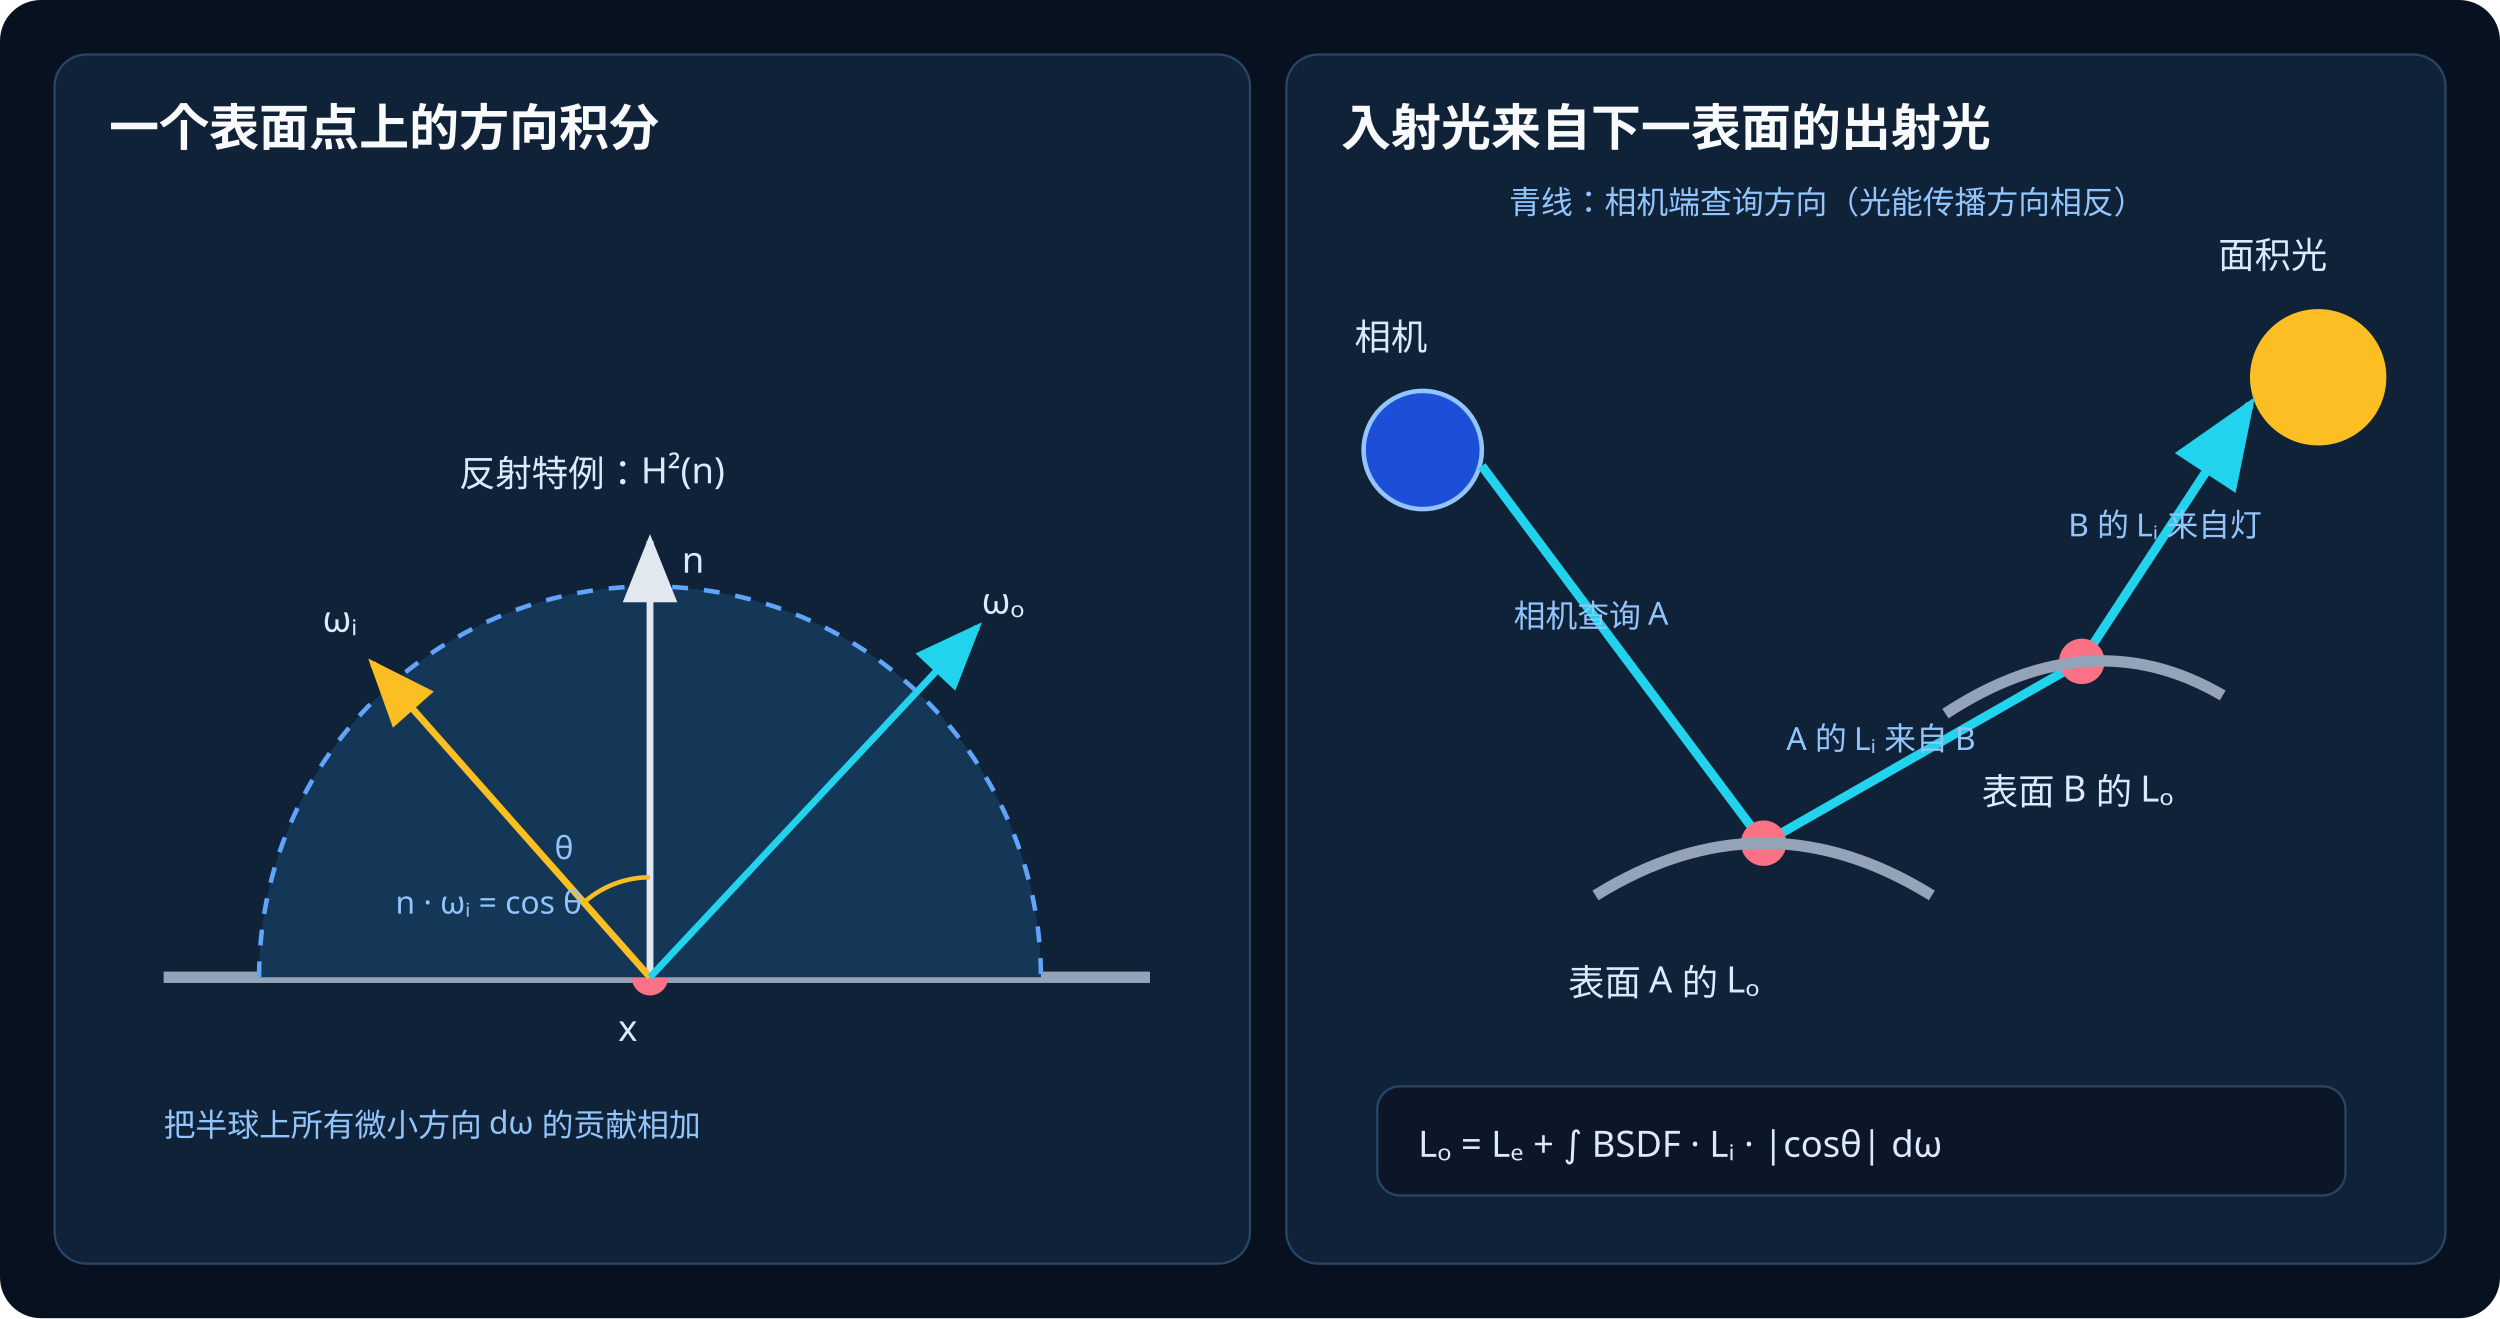
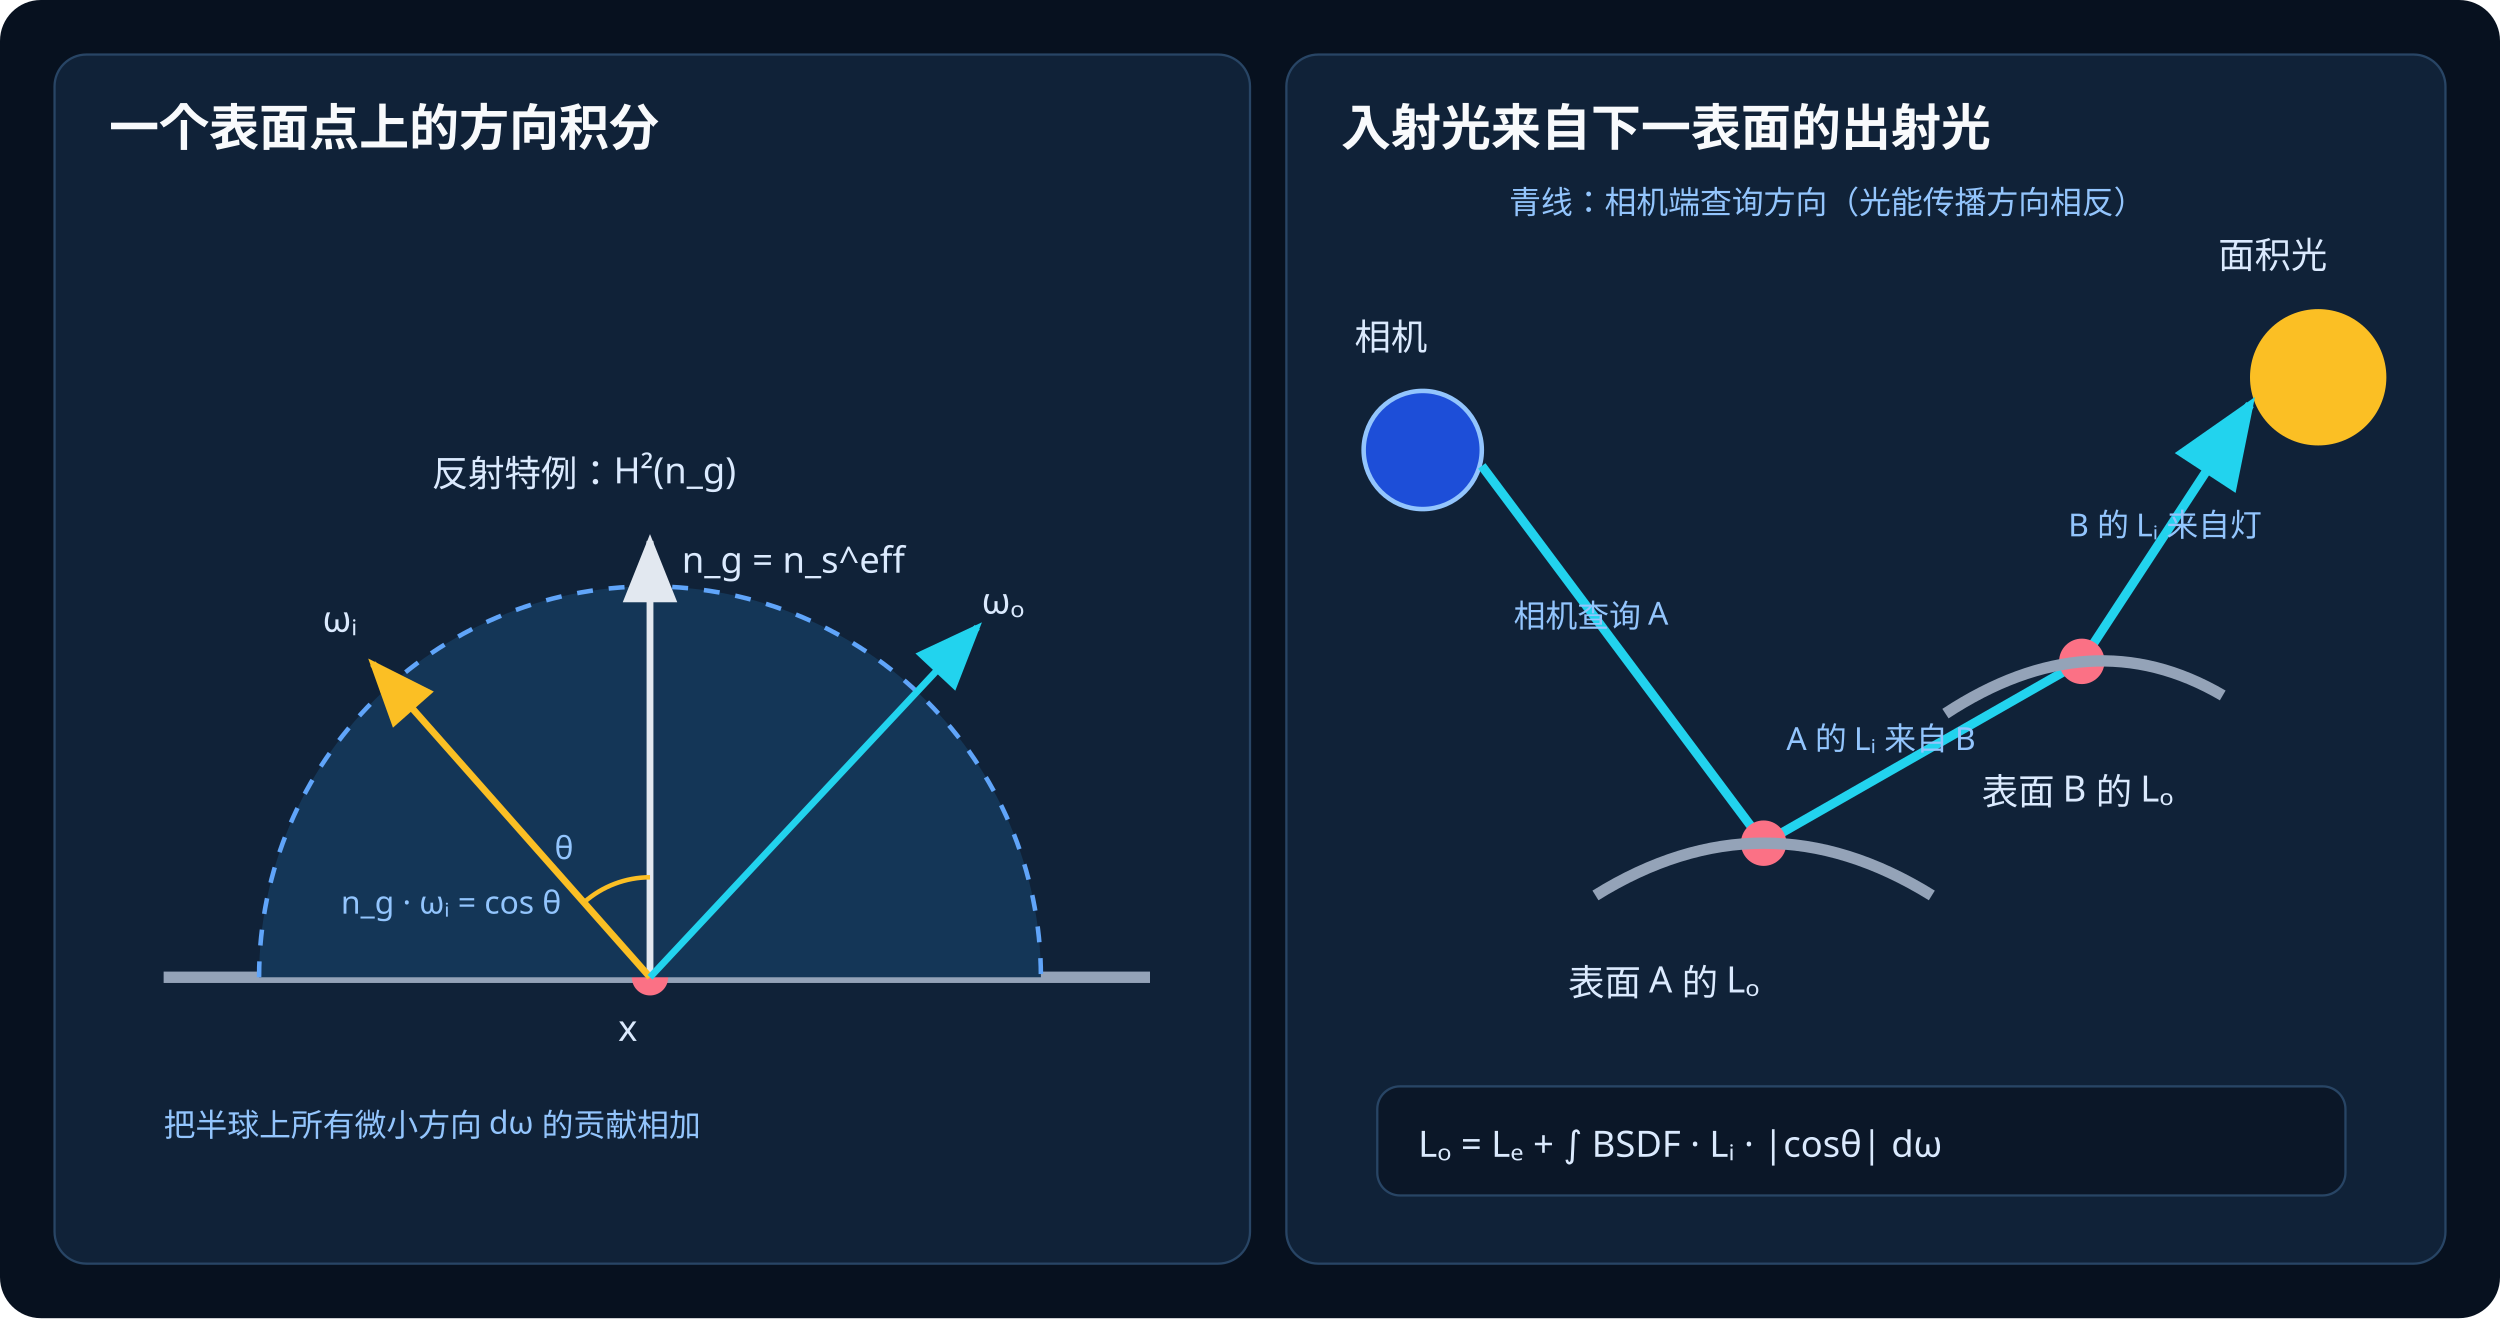
<svg xmlns="http://www.w3.org/2000/svg" viewBox="0 0 1100 580" role="img" aria-labelledby="title desc">
  <defs>
    <marker id="aC" markerWidth="10" markerHeight="8" refX="9" refY="4" orient="auto">
      <path d="M0 0L10 4L0 8Z" fill="#22d3ee" />
    </marker>
    <marker id="aY" markerWidth="10" markerHeight="8" refX="9" refY="4" orient="auto">
      <path d="M0 0L10 4L0 8Z" fill="#fbbf24" />
    </marker>
    <marker id="aW" markerWidth="10" markerHeight="8" refX="9" refY="4" orient="auto">
      <path d="M0 0L10 4L0 8Z" fill="#e2e8f0" />
    </marker>
    <style>
      .h{font:700 22px system-ui,sans-serif;fill:#f8fafc}.t{font:16px system-ui,sans-serif;fill:#dbeafe}.s{font:14px system-ui,sans-serif;fill:#93c5fd}
      .surface{stroke:#94a3b8;stroke-width:5;fill:none}.wi{stroke:#fbbf24;stroke-width:3;marker-end:url(#aY)}.wo{stroke:#22d3ee;stroke-width:3;marker-end:url(#aC)}
    </style>
  </defs>
  <rect width="1100" height="580" rx="18" fill="#07111f" />
  <rect x="24" y="24" width="526" height="532" rx="14" fill="#102238" stroke="#284565" />
  <rect x="566" y="24" width="510" height="532" rx="14" fill="#102238" stroke="#284565" />
  <text x="48" y="64" class="h">一个表面点上的方向积分</text>
  <line x1="72" y1="430" x2="506" y2="430" class="surface" />
  <circle cx="286" cy="430" r="8" fill="#fb7185" />
  <text x="272" y="458" class="t">x</text>
  <path d="M114 430 A172 172 0 0 1 458 430" fill="#143657" stroke="#60a5fa" stroke-width="2" stroke-dasharray="7 7" />
-   <text x="202" y="214" class="t">反射特例：H²(n)</text>
+   <text x="190" y="214" class="t">反射特例：H²(n_g)</text>
  <line x1="286" y1="430" x2="286" y2="238" stroke="#e2e8f0" stroke-width="3" marker-end="url(#aW)" />
-   <text x="300" y="252" class="t">n</text>
+   <text x="300" y="252" class="t">n_g = n_s^eff</text>
  <line x1="286" y1="430" x2="164" y2="292" class="wi" />
  <text x="142" y="278" class="t">ωᵢ</text>
  <line x1="286" y1="430" x2="430" y2="276" class="wo" />
  <text x="432" y="270" class="t">ωₒ</text>
  <path d="M286 386 A44 44 0 0 0 257 397" fill="none" stroke="#fbbf24" stroke-width="2" />
  <text x="244" y="378" class="s">θ</text>
-   <text x="174" y="402" class="s">n · ωᵢ = cos θ</text>
+   <text x="150" y="402" class="s">n_g · ωᵢ = cos θ</text>
  <text x="72" y="500" class="s">把半球上所有微小方向 dω 的贡献相加</text>
  <text x="590" y="64" class="h">入射光来自下一表面的出射光</text>
  <circle cx="626" cy="198" r="26" fill="#1d4ed8" stroke="#93c5fd" stroke-width="2" />
  <circle cx="1020" cy="166" r="30" fill="#fbbf24" />
  <text x="596" y="154" class="t">相机</text>
  <text x="976" y="118" class="t">面积光</text>
  <text x="664" y="94" class="s">青线：相机端查询方向（光能传播方向相反）</text>
  <path d="M652 205 L776 371 L916 291 L990 178" fill="none" stroke="#22d3ee" stroke-width="4" marker-end="url(#aC)" />
  <circle cx="776" cy="371" r="10" fill="#fb7185" />
  <circle cx="916" cy="291" r="10" fill="#fb7185" />
  <path d="M702 394 Q776 348 850 394" class="surface" />
  <path d="M856 314 Q920 272 978 306" class="surface" />
  <text x="690" y="438" class="t">表面 A 的 Lₒ</text>
  <text x="872" y="354" class="t">表面 B 的 Lₒ</text>
  <text x="666" y="276" class="s">相机查询 A</text>
  <text x="786" y="330" class="s">A 的 Lᵢ 来自 B</text>
  <text x="910" y="236" class="s">B 的 Lᵢ 来自灯</text>
  <rect x="606" y="478" width="426" height="48" rx="10" fill="#0b1728" stroke="#284565" />
  <text x="624" y="509" class="t">Lₒ = Lₑ + ∫ BSDF · Lᵢ · |cosθ| dω</text>
</svg>
